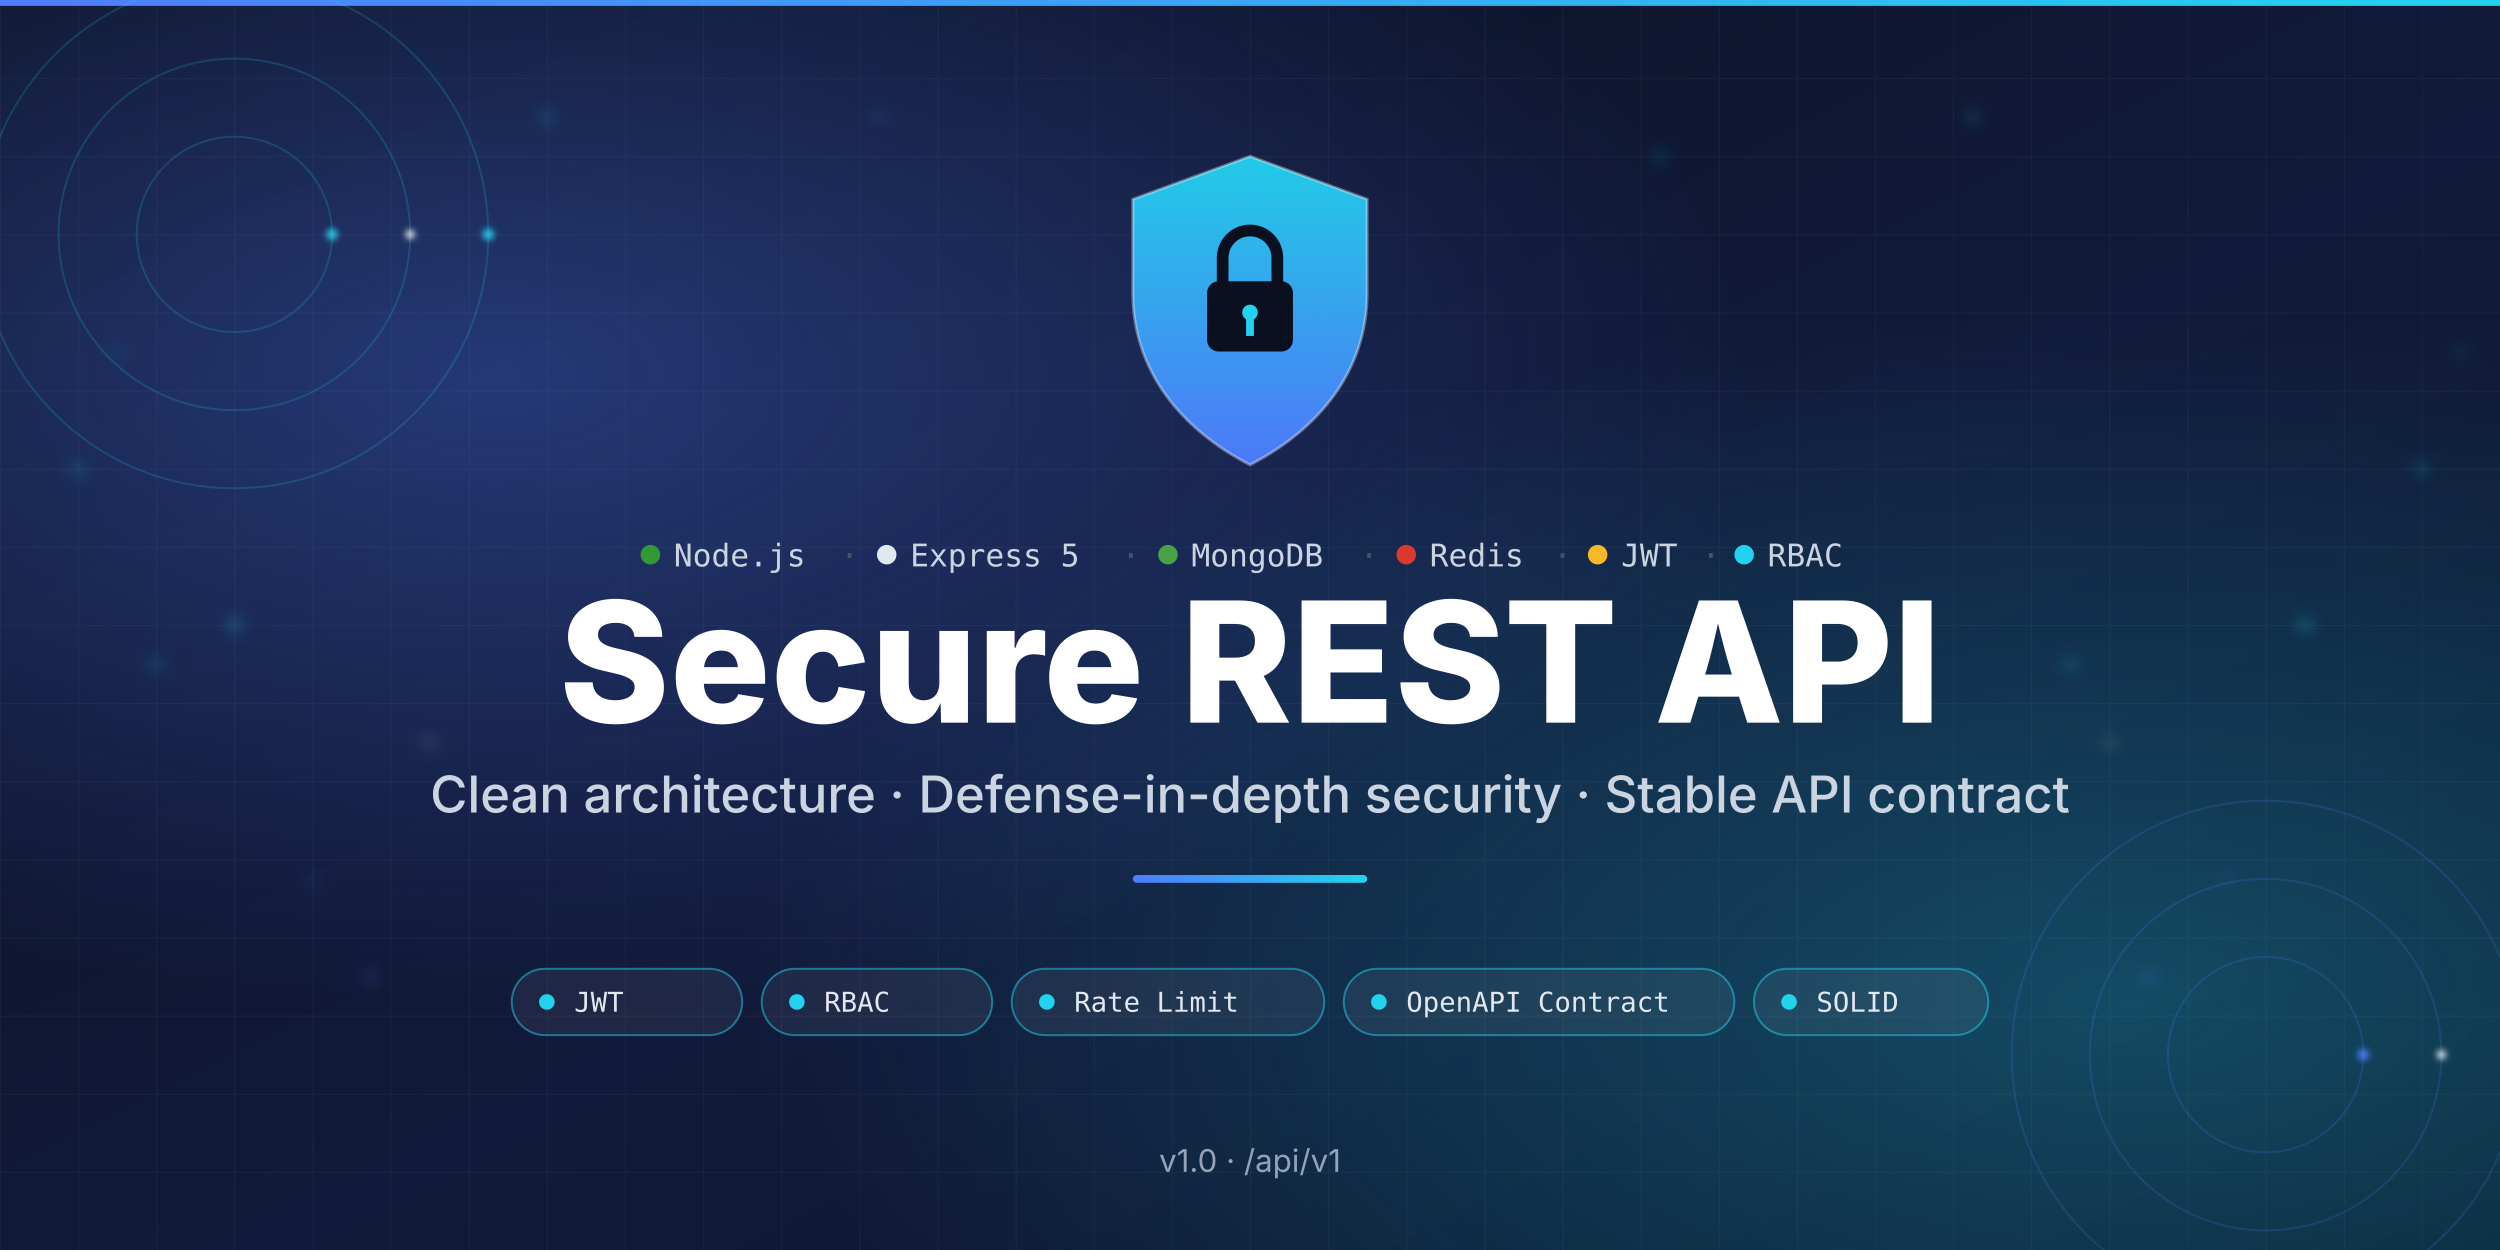
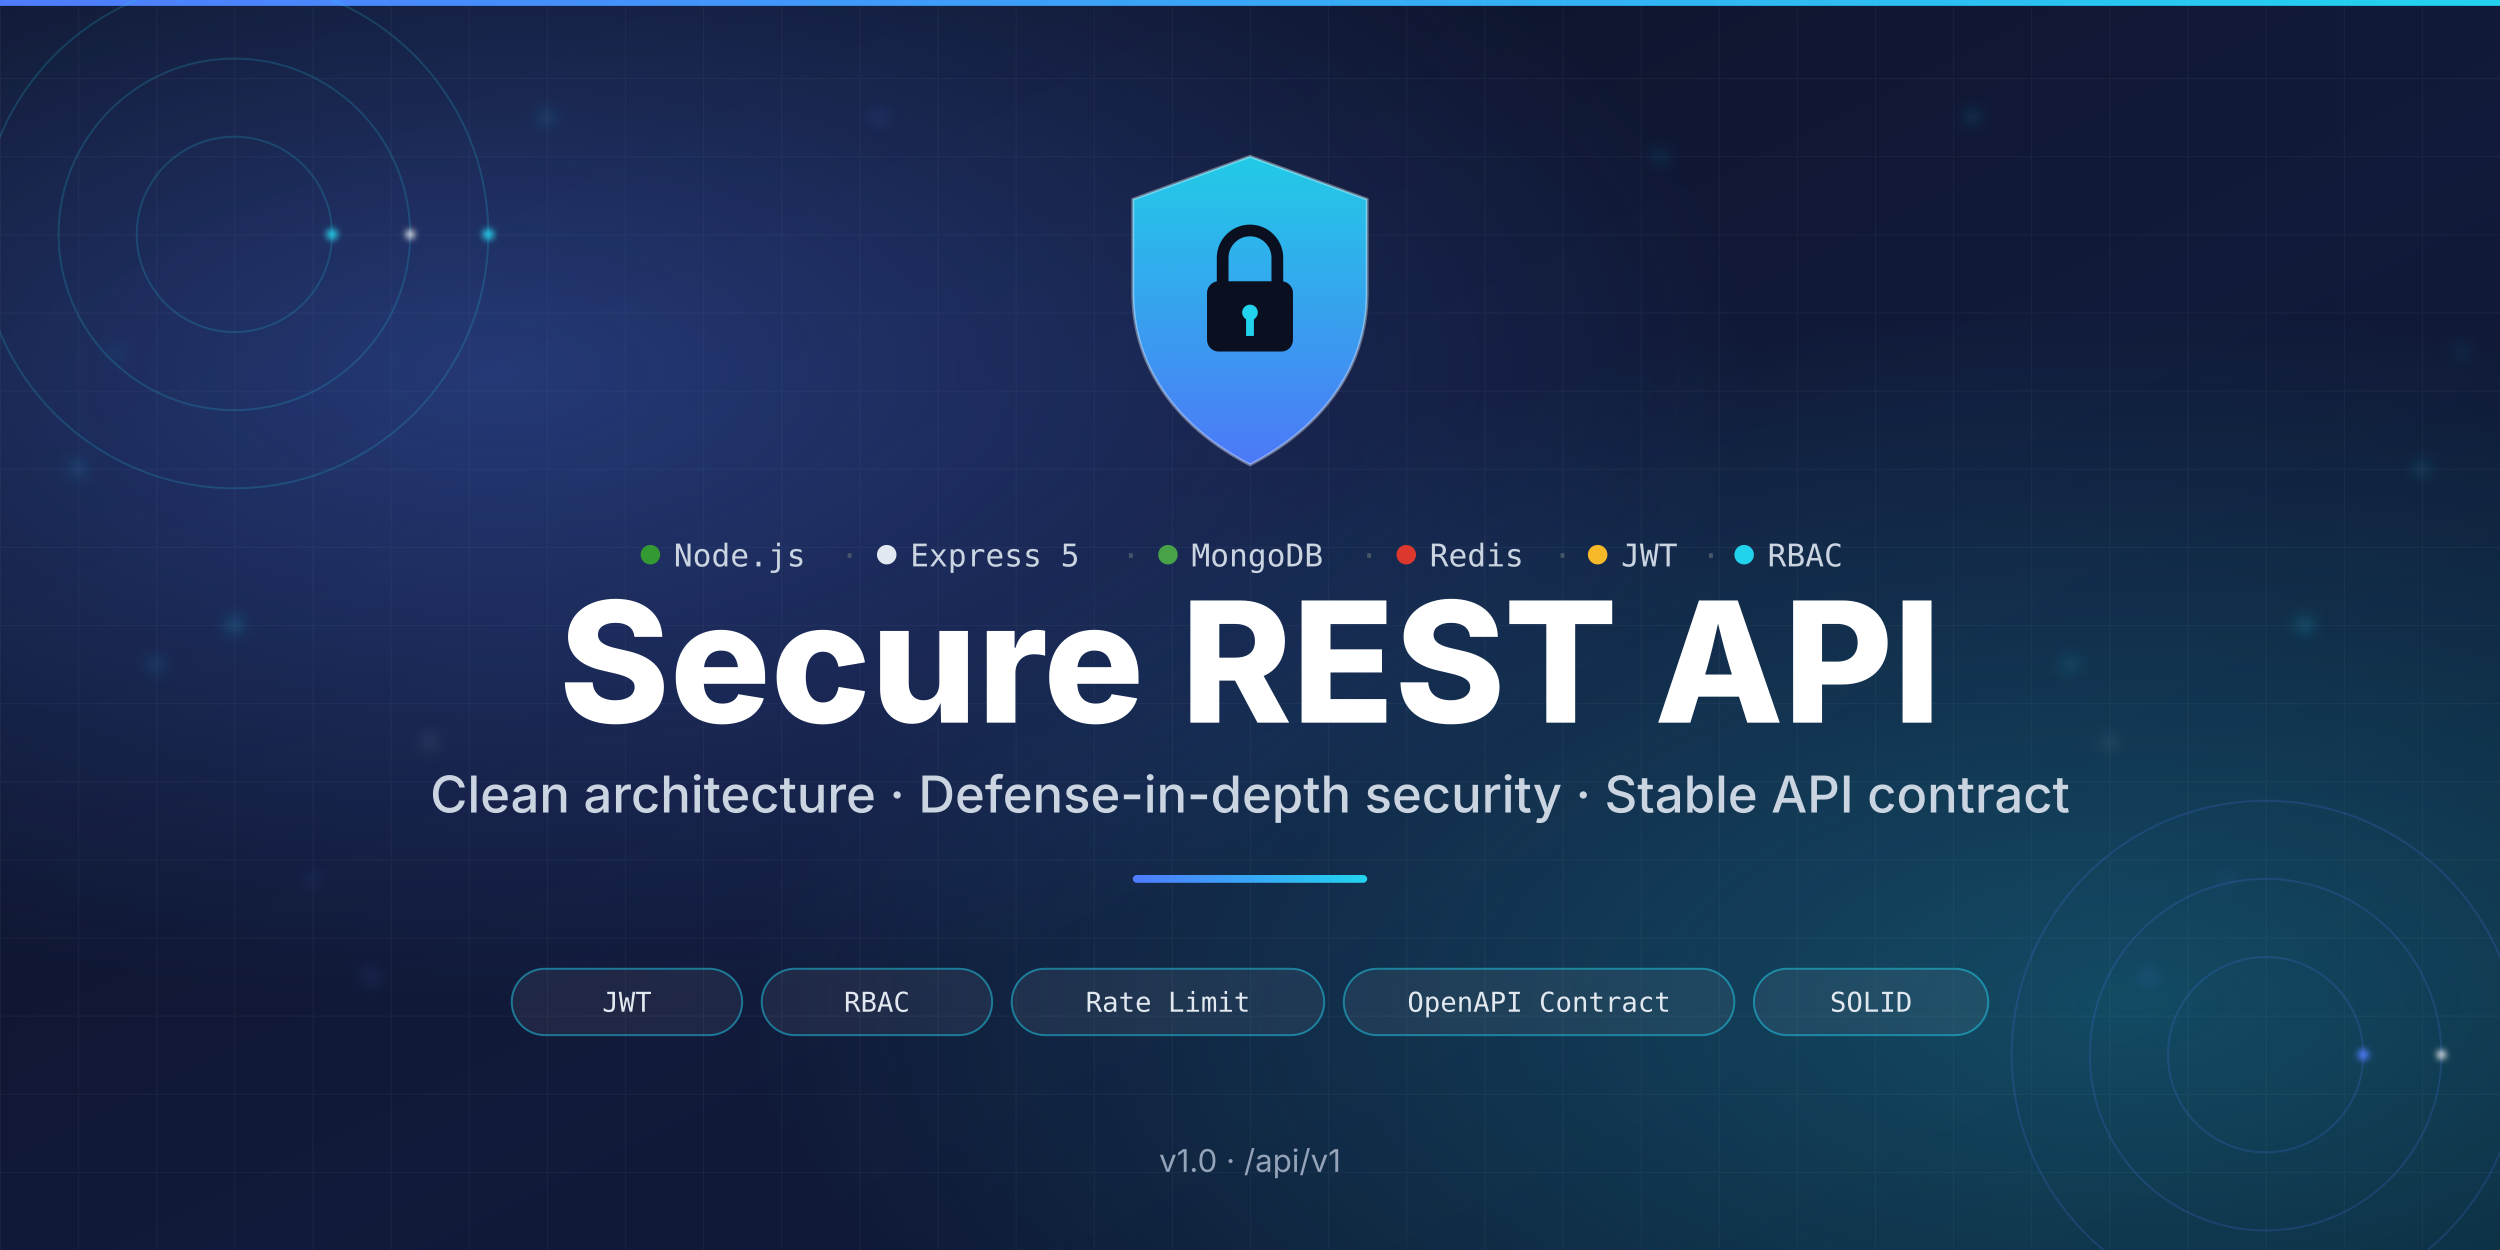
<svg xmlns="http://www.w3.org/2000/svg" viewBox="0 0 1280 640" role="img" aria-label="Secure REST API cover image">
  <defs>
    <linearGradient id="bg" x1="0" y1="0" x2="1" y2="1">
      <stop offset="0%" stop-color="#0b1020" />
      <stop offset="55%" stop-color="#111a3a" />
      <stop offset="100%" stop-color="#0a1326" />
    </linearGradient>
    <radialGradient id="glowA" cx="20%" cy="30%" r="50%">
      <stop offset="0%" stop-color="#4f7cff" stop-opacity="0.35" />
      <stop offset="100%" stop-color="#4f7cff" stop-opacity="0" />
    </radialGradient>
    <radialGradient id="glowB" cx="85%" cy="80%" r="55%">
      <stop offset="0%" stop-color="#22d3ee" stop-opacity="0.28" />
      <stop offset="100%" stop-color="#22d3ee" stop-opacity="0" />
    </radialGradient>
    <linearGradient id="accentLine" x1="0" y1="0" x2="1" y2="0">
      <stop offset="0%" stop-color="#4f7cff" />
      <stop offset="100%" stop-color="#22d3ee" />
    </linearGradient>
    <linearGradient id="shieldFill" x1="0" y1="0" x2="0" y2="1">
      <stop offset="0%" stop-color="#22d3ee" />
      <stop offset="100%" stop-color="#4f7cff" />
    </linearGradient>
    <pattern id="grid" width="40" height="40" patternUnits="userSpaceOnUse">
      <path d="M 40 0 L 0 0 0 40" fill="none" stroke="#ffffff" stroke-opacity="0.04" stroke-width="1" />
    </pattern>
    <filter id="glow" x="-100%" y="-100%" width="300%" height="300%">
      <feGaussianBlur stdDeviation="1.5" />
    </filter>
    <filter id="haze" x="-50%" y="-50%" width="200%" height="200%">
      <feGaussianBlur stdDeviation="4" />
    </filter>
  </defs>
  <rect width="1280" height="640" fill="url(#bg)" />
  <rect width="1280" height="640" fill="url(#grid)" />
  <rect width="1280" height="640" fill="url(#glowA)" />
  <rect width="1280" height="640" fill="url(#glowB)" />
  <rect x="0" y="0" width="1280" height="3" fill="url(#accentLine)" />
  <g filter="url(#haze)" opacity="0.7">
    <circle cx="80" cy="340" r="2" fill="#22d3ee" />
    <circle cx="40" cy="240" r="2" fill="#22d3ee" />
    <circle cx="160" cy="450" r="1.5" fill="#4f7cff" />
    <circle cx="220" cy="380" r="1.5" fill="#ffffff" />
    <circle cx="120" cy="320" r="2.5" fill="#22d3ee" />
    <circle cx="190" cy="500" r="2" fill="#4f7cff" />
    <circle cx="60" cy="180" r="1.5" fill="#22d3ee" />
    <circle cx="280" cy="60" r="2" fill="#22d3ee" />
    <circle cx="1060" cy="340" r="2" fill="#22d3ee" />
    <circle cx="1240" cy="240" r="2" fill="#22d3ee" />
    <circle cx="1140" cy="450" r="1.5" fill="#4f7cff" />
    <circle cx="1080" cy="380" r="1.5" fill="#ffffff" />
    <circle cx="1180" cy="320" r="2.5" fill="#22d3ee" />
    <circle cx="1100" cy="500" r="2" fill="#4f7cff" />
    <circle cx="1260" cy="180" r="1.5" fill="#22d3ee" />
    <circle cx="1010" cy="60" r="2" fill="#22d3ee" />
    <circle cx="450" cy="60" r="1.8" fill="#4f7cff" />
    <circle cx="850" cy="80" r="1.8" fill="#22d3ee" />
  </g>
  <g opacity="0.18" stroke="#22d3ee" fill="none">
    <circle cx="120" cy="120" r="50" />
    <circle cx="120" cy="120" r="90" />
    <circle cx="120" cy="120" r="130" />
  </g>
  <g opacity="0.18" stroke="#4f7cff" fill="none">
    <circle cx="1160" cy="540" r="50" />
    <circle cx="1160" cy="540" r="90" />
    <circle cx="1160" cy="540" r="130" />
  </g>
  <g transform="translate(120 120)">
    <circle cx="50" cy="0" r="2.8" fill="#22d3ee" filter="url(#glow)">
      <animateTransform attributeName="transform" type="rotate" from="0" to="360" dur="8s" repeatCount="indefinite" />
    </circle>
    <circle cx="90" cy="0" r="2.2" fill="#ffffff" filter="url(#glow)">
      <animateTransform attributeName="transform" type="rotate" from="120" to="480" dur="12s" repeatCount="indefinite" />
    </circle>
    <circle cx="130" cy="0" r="2.8" fill="#22d3ee" filter="url(#glow)">
      <animateTransform attributeName="transform" type="rotate" from="240" to="600" dur="16s" repeatCount="indefinite" />
    </circle>
  </g>
  <g transform="translate(1160 540)">
    <circle cx="50" cy="0" r="2.8" fill="#4f7cff" filter="url(#glow)">
      <animateTransform attributeName="transform" type="rotate" from="360" to="0" dur="10s" repeatCount="indefinite" />
    </circle>
    <circle cx="90" cy="0" r="2.2" fill="#ffffff" filter="url(#glow)">
      <animateTransform attributeName="transform" type="rotate" from="200" to="-160" dur="14s" repeatCount="indefinite" />
    </circle>
    <circle cx="130" cy="0" r="2.8" fill="#4f7cff" filter="url(#glow)">
      <animateTransform attributeName="transform" type="rotate" from="100" to="-260" dur="18s" repeatCount="indefinite" />
    </circle>
  </g>
  <g transform="translate(580,80)">
    <path d="M60 0 L120 22 V70 C120 110 95 140 60 158 C25 140 0 110 0 70 V22 Z" fill="url(#shieldFill)" opacity="0.95" />
    <path d="M60 0 L120 22 V70 C120 110 95 140 60 158 C25 140 0 110 0 70 V22 Z" fill="none" stroke="#ffffff" stroke-opacity="0.35" stroke-width="1.5" />
    <rect x="38" y="64" width="44" height="36" rx="6" fill="#0b1020" />
    <path d="M46 64 V52 a14 14 0 0 1 28 0 V64" fill="none" stroke="#0b1020" stroke-width="6" stroke-linecap="round" />
    <circle cx="60" cy="80" r="4" fill="#22d3ee" />
    <rect x="58" y="80" width="4" height="12" fill="#22d3ee" />
  </g>
  <g font-family="ui-monospace, SFMono-Regular, Menlo, Consolas, monospace" font-size="16" fill="#cbd5e1">
    <circle cx="333" cy="284" r="5" fill="#339933" />
    <text x="345" y="290">Node.js</text>
    <text x="435" y="290" text-anchor="middle" fill="#475569">·</text>
    <circle cx="454" cy="284" r="5" fill="#e2e8f0" />
    <text x="466" y="290">Express 5</text>
    <text x="579" y="290" text-anchor="middle" fill="#475569">·</text>
    <circle cx="598" cy="284" r="5" fill="#47A248" />
    <text x="610" y="290">MongoDB</text>
    <text x="701" y="290" text-anchor="middle" fill="#475569">·</text>
    <circle cx="720" cy="284" r="5" fill="#DC382D" />
    <text x="732" y="290">Redis</text>
    <text x="800" y="290" text-anchor="middle" fill="#475569">·</text>
    <circle cx="818" cy="284" r="5" fill="#F7B928" />
    <text x="830" y="290">JWT</text>
    <text x="876" y="290" text-anchor="middle" fill="#475569">·</text>
    <circle cx="893" cy="284" r="5" fill="#22d3ee" />
    <text x="905" y="290">RBAC</text>
  </g>
  <g font-family="Inter, ui-sans-serif, system-ui, -apple-system, Segoe UI, Roboto, Helvetica, Arial, sans-serif" text-anchor="middle">
    <text x="640" y="370" font-size="86" font-weight="800" fill="#ffffff">Secure REST API</text>
    <text x="640" y="416" font-size="26" font-weight="500" fill="#cbd5e1">
      Clean architecture · Defense-in-depth security · Stable API contract
  </text>
  </g>
  <rect x="580" y="448" width="120" height="4" rx="2" fill="url(#accentLine)" />
-   <g font-family="ui-monospace, SFMono-Regular, Menlo, Consolas, monospace" font-size="14">
+   <g font-family="ui-monospace, SFMono-Regular, Menlo, Consolas, monospace" font-size="14" text-anchor="middle">
    <g transform="translate(262,496)">
      <rect width="118" height="34" rx="17" fill="#ffffff" fill-opacity="0.06" stroke="#22d3ee" stroke-opacity="0.5" />
-       <circle cx="18" cy="17" r="4" fill="#22d3ee" />
-       <text x="32" y="22" fill="#e2e8f0">JWT</text>
+       <text x="59" y="22" fill="#e2e8f0">JWT</text>
    </g>
    <g transform="translate(390,496)">
      <rect width="118" height="34" rx="17" fill="#ffffff" fill-opacity="0.06" stroke="#22d3ee" stroke-opacity="0.5" />
-       <circle cx="18" cy="17" r="4" fill="#22d3ee" />
-       <text x="32" y="22" fill="#e2e8f0">RBAC</text>
+       <text x="59" y="22" fill="#e2e8f0">RBAC</text>
    </g>
    <g transform="translate(518,496)">
      <rect width="160" height="34" rx="17" fill="#ffffff" fill-opacity="0.06" stroke="#22d3ee" stroke-opacity="0.5" />
-       <circle cx="18" cy="17" r="4" fill="#22d3ee" />
-       <text x="32" y="22" fill="#e2e8f0">Rate Limit</text>
+       <text x="80" y="22" fill="#e2e8f0">Rate Limit</text>
    </g>
    <g transform="translate(688,496)">
      <rect width="200" height="34" rx="17" fill="#ffffff" fill-opacity="0.06" stroke="#22d3ee" stroke-opacity="0.5" />
-       <circle cx="18" cy="17" r="4" fill="#22d3ee" />
-       <text x="32" y="22" fill="#e2e8f0">OpenAPI Contract</text>
+       <text x="100" y="22" fill="#e2e8f0">OpenAPI Contract</text>
    </g>
    <g transform="translate(898,496)">
      <rect width="120" height="34" rx="17" fill="#ffffff" fill-opacity="0.06" stroke="#22d3ee" stroke-opacity="0.5" />
-       <circle cx="18" cy="17" r="4" fill="#22d3ee" />
-       <text x="32" y="22" fill="#e2e8f0">SOLID</text>
+       <text x="60" y="22" fill="#e2e8f0">SOLID</text>
    </g>
  </g>
  <g font-family="Inter, ui-sans-serif, system-ui, sans-serif" fill="#94a3b8" font-size="16" text-anchor="middle">
    <text x="640" y="600">v1.0 · /api/v1</text>
  </g>
</svg>
